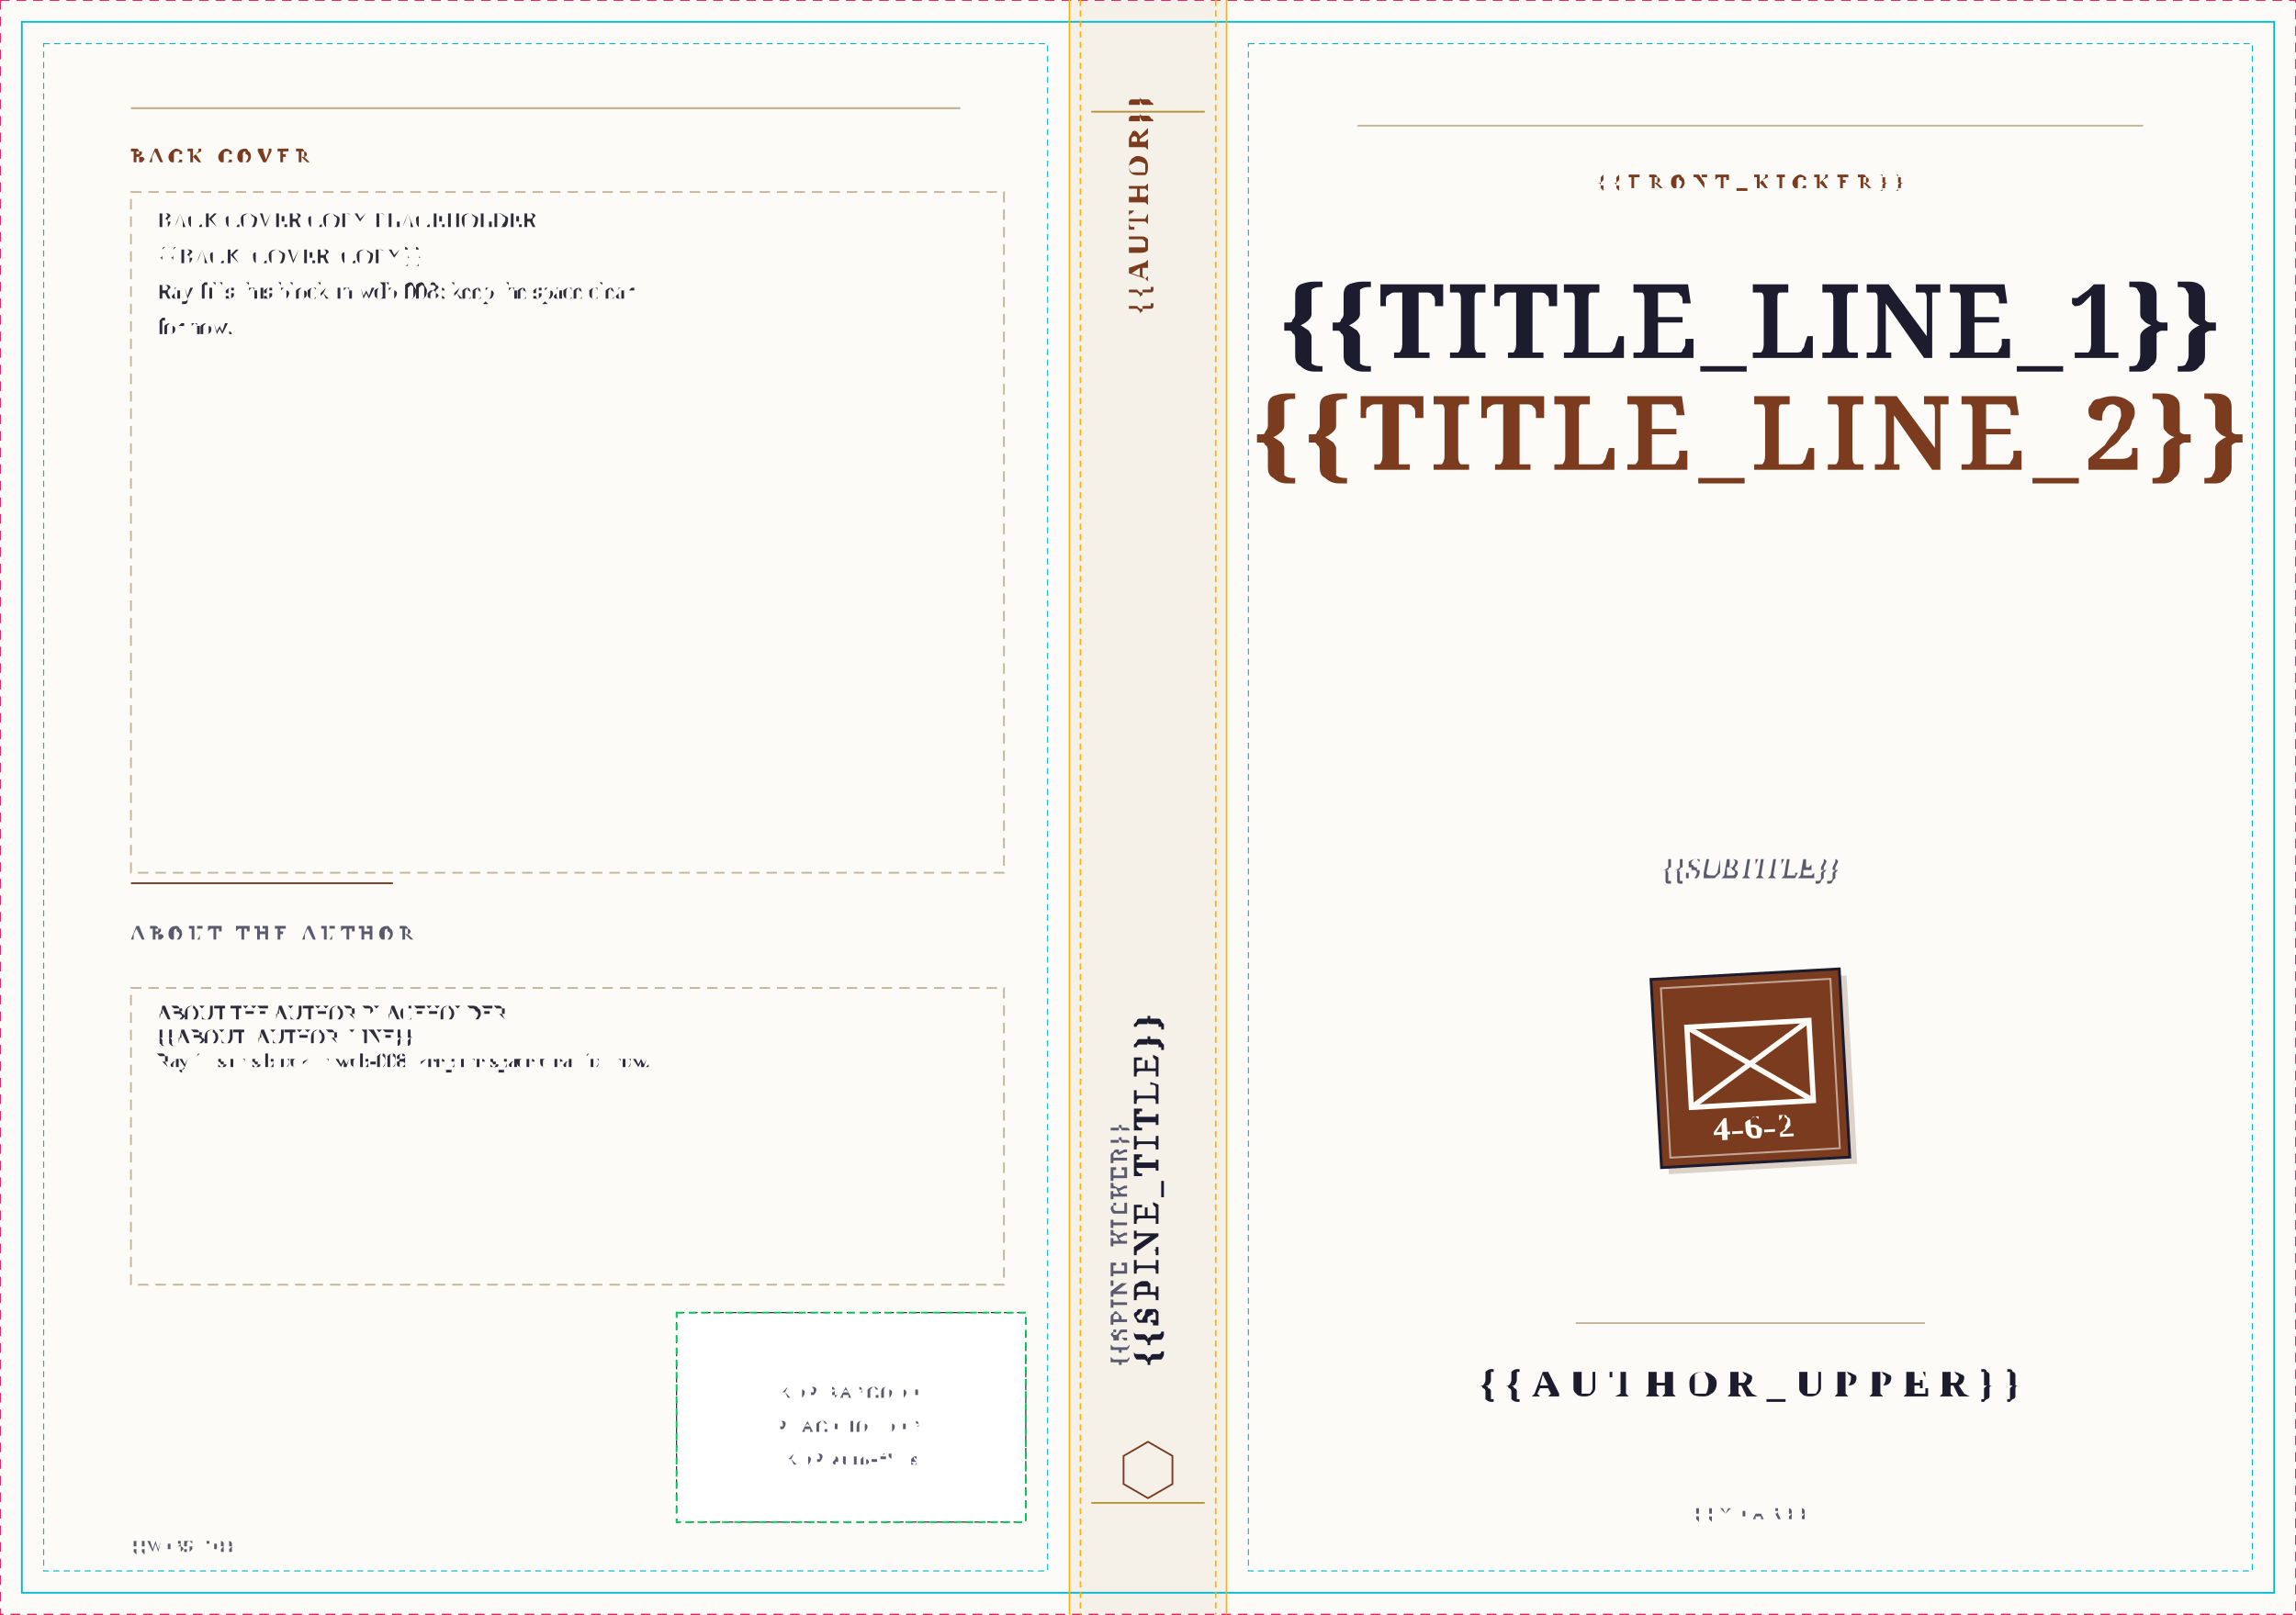
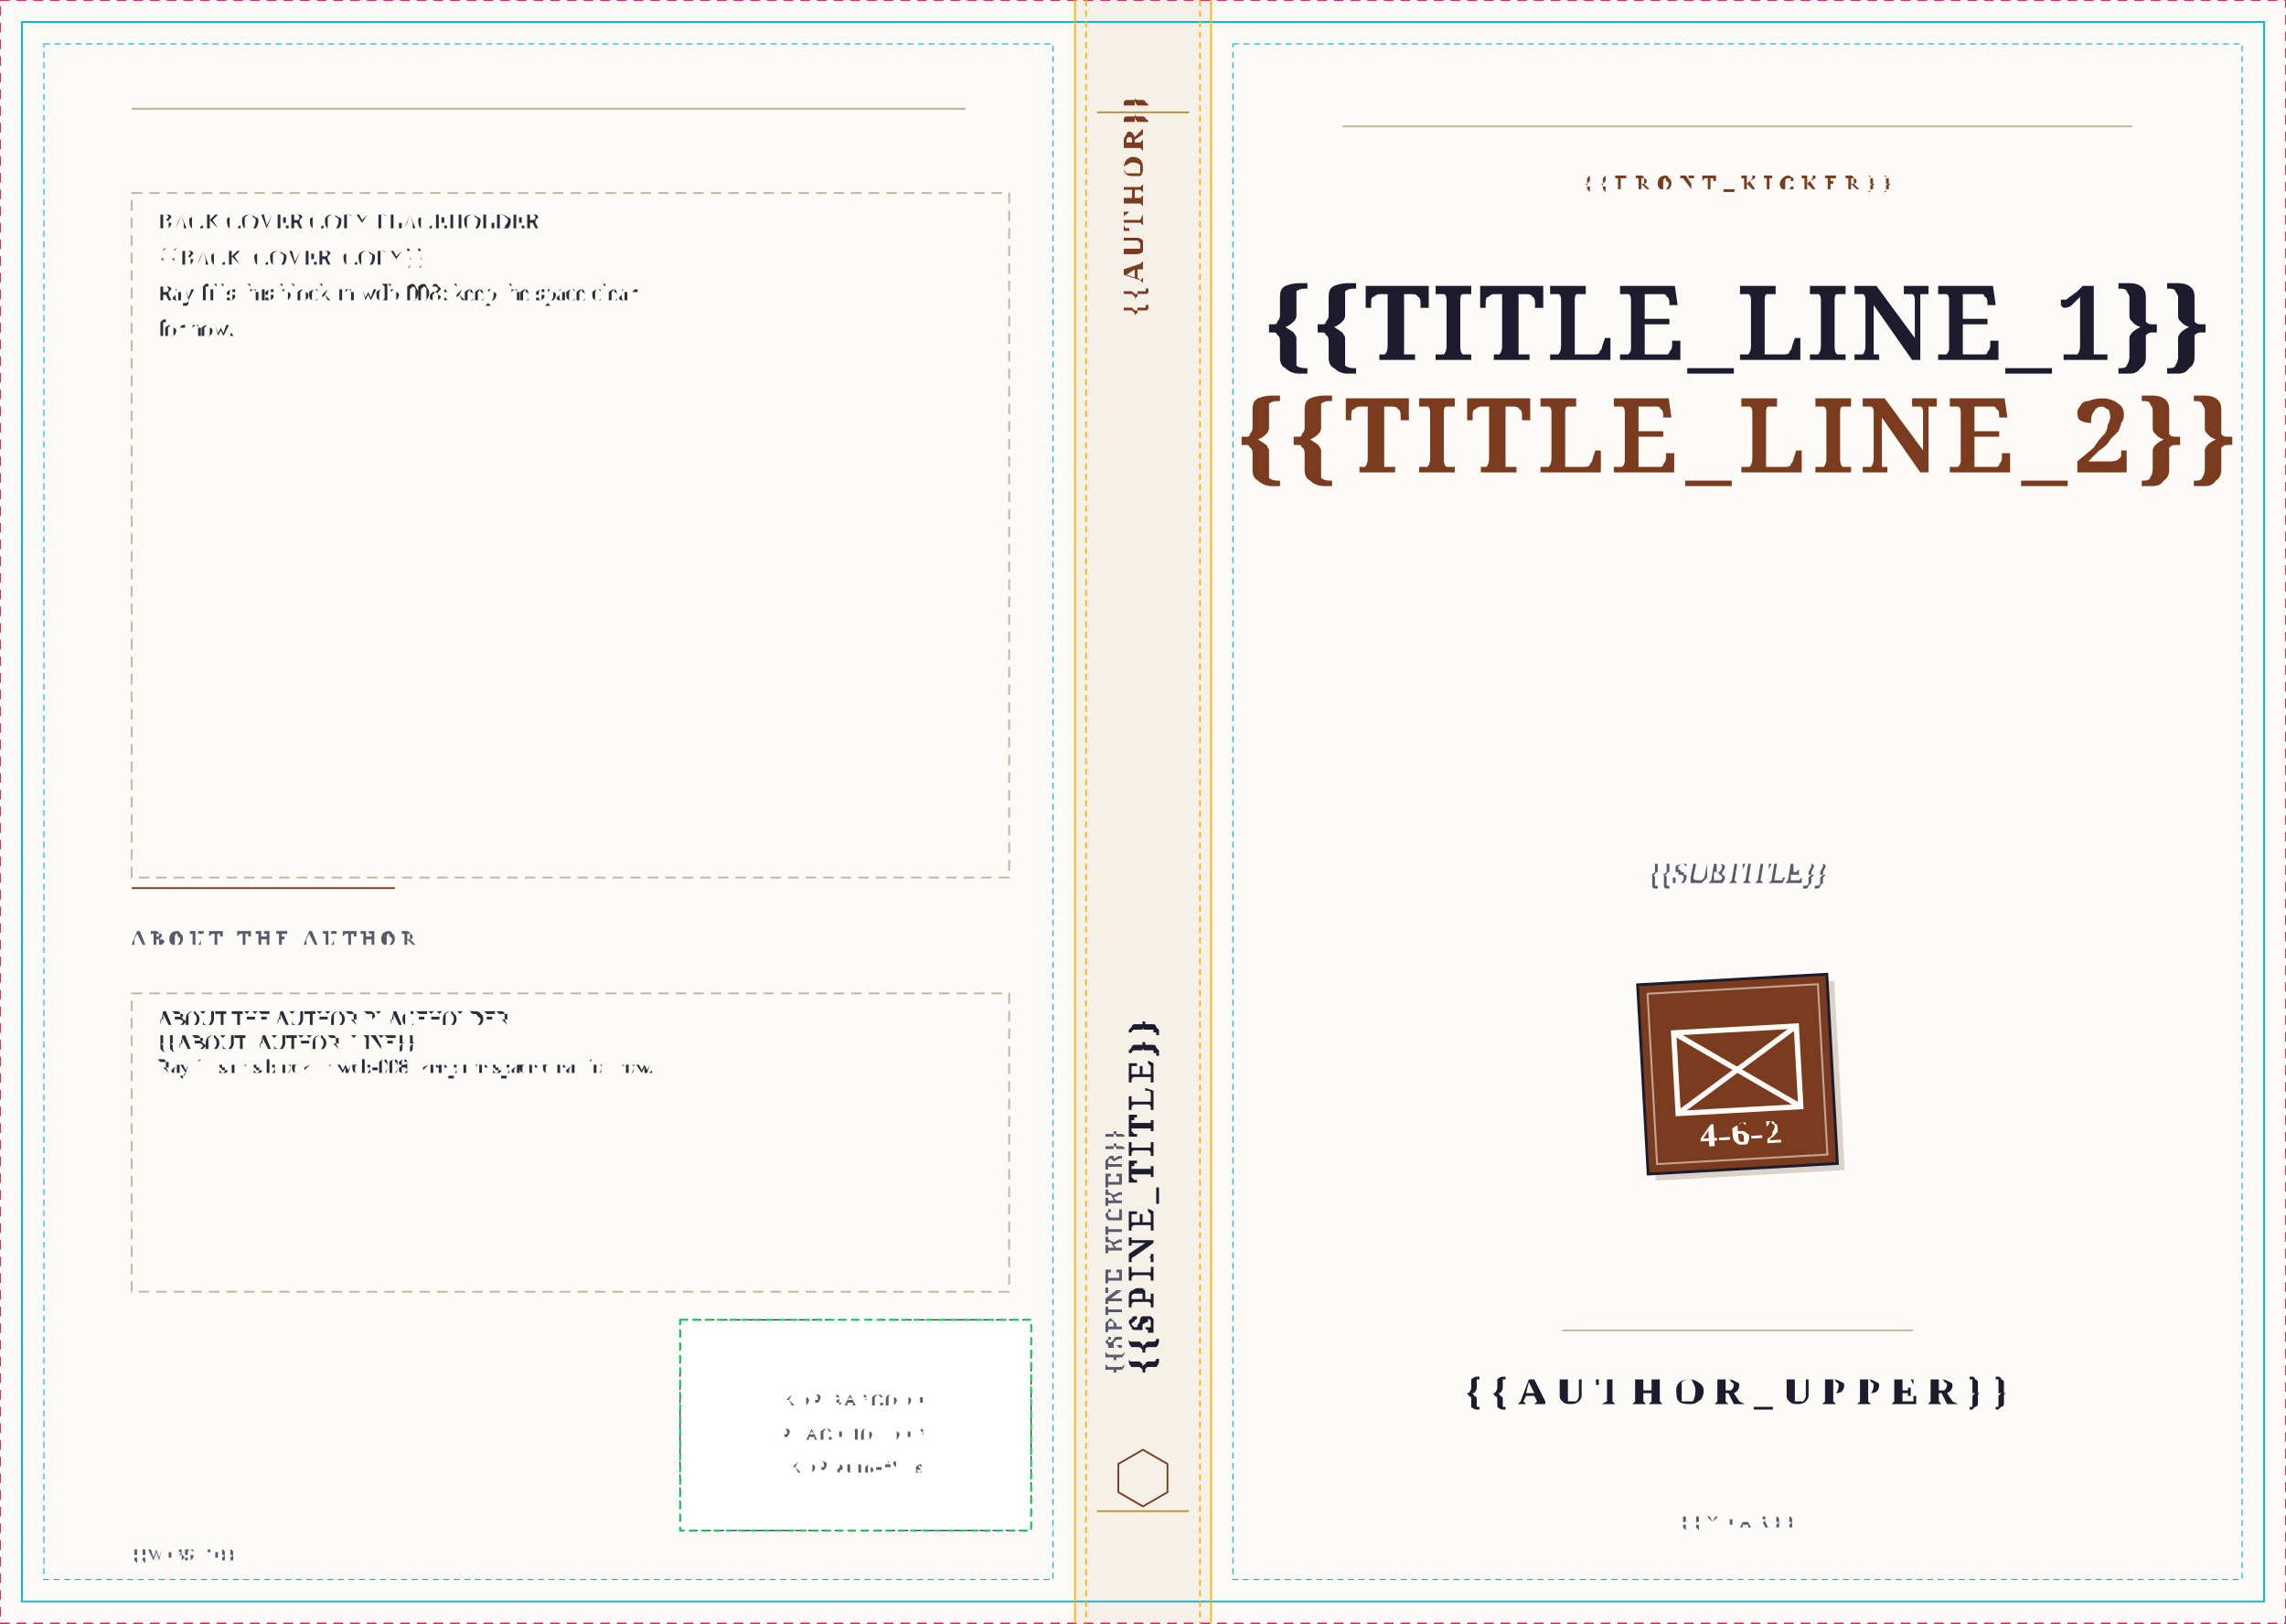
- <svg xmlns="http://www.w3.org/2000/svg" width="13.15in" height="9.25in" viewBox="0 0 13.15 9.25">
+ <svg xmlns="http://www.w3.org/2000/svg" width="13.025in" height="9.25in" viewBox="0 0 13.025 9.25">
  <defs>
    <style>
      .paper { fill: #fdfbf7; }
      .paper-alt { fill: #f5f0e8; }
      .ink { fill: #1c1c2e; }
      .body { fill: #2c2c3a; }
      .muted { fill: #5a5a6e; }
      .accent { fill: #7a3b1e; }
      .gold { fill: #b5933a; }
      .display { font-family: 'Playfair Display', Georgia, serif; }
      .lora { font-family: Lora, Georgia, 'Times New Roman', serif; }
      .small { font-family: Lora, Georgia, 'Times New Roman', serif; text-transform: uppercase; }
      .guide-trim { fill: none; stroke: #00B8D4; stroke-width: 0.010; }
      .guide-safe { fill: none; stroke: #00B8D4; stroke-width: 0.006; stroke-dasharray: 0.035 0.025; }
      .guide-bleed { fill: none; stroke: #E91E63; stroke-width: 0.010; stroke-dasharray: 0.055 0.040; }
      .guide-spine { fill: none; stroke: #FFB300; stroke-width: 0.009; }
    </style>
  </defs>
-   <rect x="0" y="0" width="13.15" height="9.25" class="paper" />
-   <rect x="6.125" y="0" width="0.9" height="9.25" class="paper-alt" />
+   <rect x="0" y="0" width="13.025" height="9.25" class="paper" />
+   <rect x="6.125" y="0" width="0.775" height="9.25" class="paper-alt" />
  <g id="back-cover">
    <line x1="0.75" y1="0.62" x2="5.5" y2="0.62" stroke="#c4b49a" stroke-width="0.012" />
-     <text x="0.75" y="0.93" class="small accent" font-size="0.111" text-anchor="start" letter-spacing="0.030" font-weight="700">
-       <tspan x="0.75" dy="0">BACK COVER</tspan>
-     </text>
    <rect x="0.75" y="1.1" width="5" height="3.9" fill="none" stroke="#c4b49a" stroke-width="0.010" stroke-dasharray="0.060 0.040" />
    <text x="0.9" y="1.3" class="lora body" font-size="0.130" text-anchor="start">
      <tspan x="0.9" dy="0">BACK COVER COPY PLACEHOLDER</tspan>
      <tspan x="0.9" dy="0.205">{{BACK_COVER_COPY}}</tspan>
      <tspan x="0.9" dy="0.205">Ray fills this block in wdb-008; keep the space clear</tspan>
      <tspan x="0.9" dy="0.205">for now.</tspan>
    </text>
    <line x1="0.75" y1="5.06" x2="2.25" y2="5.06" stroke="#7a3b1e" stroke-width="0.010" />
    <text x="0.75" y="5.38" class="small muted" font-size="0.111" text-anchor="start" letter-spacing="0.030" font-weight="700">
      <tspan x="0.75" dy="0">ABOUT THE AUTHOR</tspan>
    </text>
    <rect x="0.75" y="5.66" width="5" height="1.7" fill="none" stroke="#c4b49a" stroke-width="0.010" stroke-dasharray="0.060 0.040" />
    <text x="0.9" y="5.84" class="lora body" font-size="0.115" text-anchor="start">
      <tspan x="0.9" dy="0">ABOUT THE AUTHOR PLACEHOLDER</tspan>
      <tspan x="0.9" dy="0.138">{{ABOUT_AUTHOR_LINE}}</tspan>
      <tspan x="0.9" dy="0.138">Ray fills this block in wdb-008; keep the space clear for now.</tspan>
    </text>
    <rect x="3.875" y="7.52" width="2" height="1.2" fill="#ffffff" stroke="#1c1c2e" stroke-width="0.006" stroke-dasharray="0.045 0.030" />
    <text x="4.875" y="8.01" class="small muted" font-size="0.090" text-anchor="middle" letter-spacing="0.018">
      <tspan x="4.875" dy="0">KDP BARCODE</tspan>
      <tspan x="4.875" dy="0.19">PLACEHOLDER</tspan>
      <tspan x="4.875" dy="0.19">KDP auto-fills</tspan>
    </text>
    <text x="0.75" y="8.89" class="lora muted" font-size="0.095" text-anchor="start">
      <tspan x="0.75" dy="0">{{WEBSITE}}</tspan>
    </text>
  </g>
  <g id="spine">
-     <line x1="6.25" y1="0.64" x2="6.9" y2="0.64" stroke="#b5933a" stroke-width="0.010" />
-     <line x1="6.25" y1="8.61" x2="6.9" y2="8.61" stroke="#b5933a" stroke-width="0.010" />
-     <g transform="translate(6.455 7.82) rotate(-90)">
+     <line x1="6.25" y1="0.64" x2="6.775" y2="0.64" stroke="#b5933a" stroke-width="0.010" />
+     <line x1="6.25" y1="8.61" x2="6.775" y2="8.61" stroke="#b5933a" stroke-width="0.010" />
+     <g transform="translate(6.3923 7.82) rotate(-90)">
      <text class="display muted" font-size="0.125" font-weight="700" letter-spacing="0.016">{{SPINE_KICKER}}</text>
    </g>
-     <g transform="translate(6.635 7.82) rotate(-90)">
+     <g transform="translate(6.5723 7.82) rotate(-90)">
      <text class="display ink" font-size="0.190" font-weight="900" letter-spacing="0.030">{{SPINE_TITLE}}</text>
    </g>
-     <g transform="translate(6.575 1.8) rotate(-90)">
+     <g transform="translate(6.5123 1.8) rotate(-90)">
      <text class="lora accent" font-size="0.167" font-weight="700" letter-spacing="0.028">{{AUTHOR}}</text>
    </g>
-     <polygon points="6.575,8.26 6.715,8.341 6.715,8.502 6.575,8.583 6.435,8.502 6.435,8.341" fill="none" stroke="#7a3b1e" stroke-width="0.010" />
+     <polygon points="6.512,8.26 6.652,8.341 6.652,8.502 6.512,8.583 6.372,8.502 6.372,8.341" fill="none" stroke="#7a3b1e" stroke-width="0.010" />
  </g>
  <g id="front-cover">
-     <line x1="7.775" y1="0.72" x2="12.275" y2="0.72" stroke="#c4b49a" stroke-width="0.010" />
-     <text x="10.025" y="1.08" class="small accent" font-size="0.111" text-anchor="middle" letter-spacing="0.045" font-weight="700">
-       <tspan x="10.025" dy="0">{{FRONT_KICKER}}</tspan>
+     <line x1="7.65" y1="0.72" x2="12.15" y2="0.72" stroke="#c4b49a" stroke-width="0.010" />
+     <text x="9.9" y="1.08" class="small accent" font-size="0.111" text-anchor="middle" letter-spacing="0.045" font-weight="700">
+       <tspan x="9.9" dy="0">{{FRONT_KICKER}}</tspan>
    </text>
-     <text x="10.025" y="2.05" class="display ink" font-size="0.580" text-anchor="middle" font-weight="800" letter-spacing="0.020">
-       <tspan x="10.025" dy="0">{{TITLE_LINE_1}}</tspan>
+     <text x="9.9" y="2.05" class="display ink" font-size="0.580" text-anchor="middle" font-weight="800" letter-spacing="0.020">
+       <tspan x="9.9" dy="0">{{TITLE_LINE_1}}</tspan>
    </text>
-     <text x="10.025" y="2.69" class="display accent" font-size="0.580" text-anchor="middle" font-weight="900" letter-spacing="0.040">
-       <tspan x="10.025" dy="0">{{TITLE_LINE_2}}</tspan>
+     <text x="9.9" y="2.69" class="display accent" font-size="0.580" text-anchor="middle" font-weight="900" letter-spacing="0.040">
+       <tspan x="9.9" dy="0">{{TITLE_LINE_2}}</tspan>
    </text>
-     <text x="10.025" y="5.03" class="lora muted" font-size="0.167" text-anchor="middle" font-style="italic">
-       <tspan x="10.025" dy="0">{{SUBTITLE}}</tspan>
+     <text x="9.9" y="5.03" class="lora muted" font-size="0.167" text-anchor="middle" font-style="italic">
+       <tspan x="9.9" dy="0">{{SUBTITLE}}</tspan>
    </text>
-     <g id="counter" transform="translate(10.025 6.12) rotate(-3.2)">
+     <g id="counter" transform="translate(9.8997 6.12) rotate(-3.2)">
      <rect x="-0.5" y="-0.5" width="1.08" height="1.08" fill="#5a2c14" opacity="0.20" />
      <rect x="-0.54" y="-0.54" width="1.08" height="1.08" fill="#7a3b1e" stroke="#1c1c2e" stroke-width="0.016" />
      <rect x="-0.486" y="-0.486" width="0.972" height="0.972" fill="none" stroke="#fdfbf7" stroke-width="0.011" opacity="0.55" />
      <rect x="-0.35" y="-0.255" width="0.7" height="0.46" fill="none" stroke="#fdfbf7" stroke-width="0.030" />
      <line x1="-0.35" y1="-0.255" x2="0.35" y2="0.205" stroke="#fdfbf7" stroke-width="0.030" />
      <line x1="0.35" y1="-0.255" x2="-0.35" y2="0.205" stroke="#fdfbf7" stroke-width="0.030" />
      <text class="lora" x="0" y="0.405" text-anchor="middle" font-size="0.194" font-weight="700" fill="#fdfbf7" letter-spacing="0.010">4-6-2</text>
    </g>
-     <line x1="9.025" y1="7.58" x2="11.025" y2="7.58" stroke="#c4b49a" stroke-width="0.010" />
-     <text x="10.025" y="8" class="lora ink" font-size="0.225" text-anchor="middle" font-weight="700" letter-spacing="0.060">
-       <tspan x="10.025" dy="0">{{AUTHOR_UPPER}}</tspan>
+     <line x1="8.9" y1="7.58" x2="10.9" y2="7.58" stroke="#c4b49a" stroke-width="0.010" />
+     <text x="9.9" y="8" class="lora ink" font-size="0.225" text-anchor="middle" font-weight="700" letter-spacing="0.060">
+       <tspan x="9.9" dy="0">{{AUTHOR_UPPER}}</tspan>
    </text>
-     <text x="10.025" y="8.7" class="lora muted" font-size="0.095" text-anchor="middle" letter-spacing="0.030">
-       <tspan x="10.025" dy="0">{{YEAR}}</tspan>
+     <text x="9.9" y="8.7" class="lora muted" font-size="0.095" text-anchor="middle" letter-spacing="0.030">
+       <tspan x="9.9" dy="0">{{YEAR}}</tspan>
    </text>
  </g>
  <g id="guides">
-     <rect x="0" y="0" width="13.15" height="9.25" class="guide-bleed" />
-     <rect x="0.125" y="0.125" width="12.9" height="9" class="guide-trim" />
+     <rect x="0" y="0" width="13.025" height="9.25" class="guide-bleed" />
+     <rect x="0.125" y="0.125" width="12.775" height="9" class="guide-trim" />
    <rect x="0.25" y="0.25" width="5.75" height="8.75" class="guide-safe" />
-     <rect x="7.15" y="0.25" width="5.75" height="8.75" class="guide-safe" />
+     <rect x="7.025" y="0.25" width="5.75" height="8.75" class="guide-safe" />
    <line x1="6.125" y1="0" x2="6.125" y2="9.25" class="guide-spine" />
-     <line x1="7.025" y1="0" x2="7.025" y2="9.25" class="guide-spine" />
+     <line x1="6.9" y1="0" x2="6.9" y2="9.25" class="guide-spine" />
    <line x1="6.188" y1="0" x2="6.188" y2="9.25" class="guide-spine" stroke-dasharray="0.035 0.025" />
-     <line x1="6.963" y1="0" x2="6.963" y2="9.25" class="guide-spine" stroke-dasharray="0.035 0.025" />
+     <line x1="6.837" y1="0" x2="6.837" y2="9.25" class="guide-spine" stroke-dasharray="0.035 0.025" />
    <rect x="3.875" y="7.52" width="2" height="1.2" fill="none" stroke="#00C853" stroke-width="0.010" stroke-dasharray="0.040 0.030" />
  </g>
</svg>
